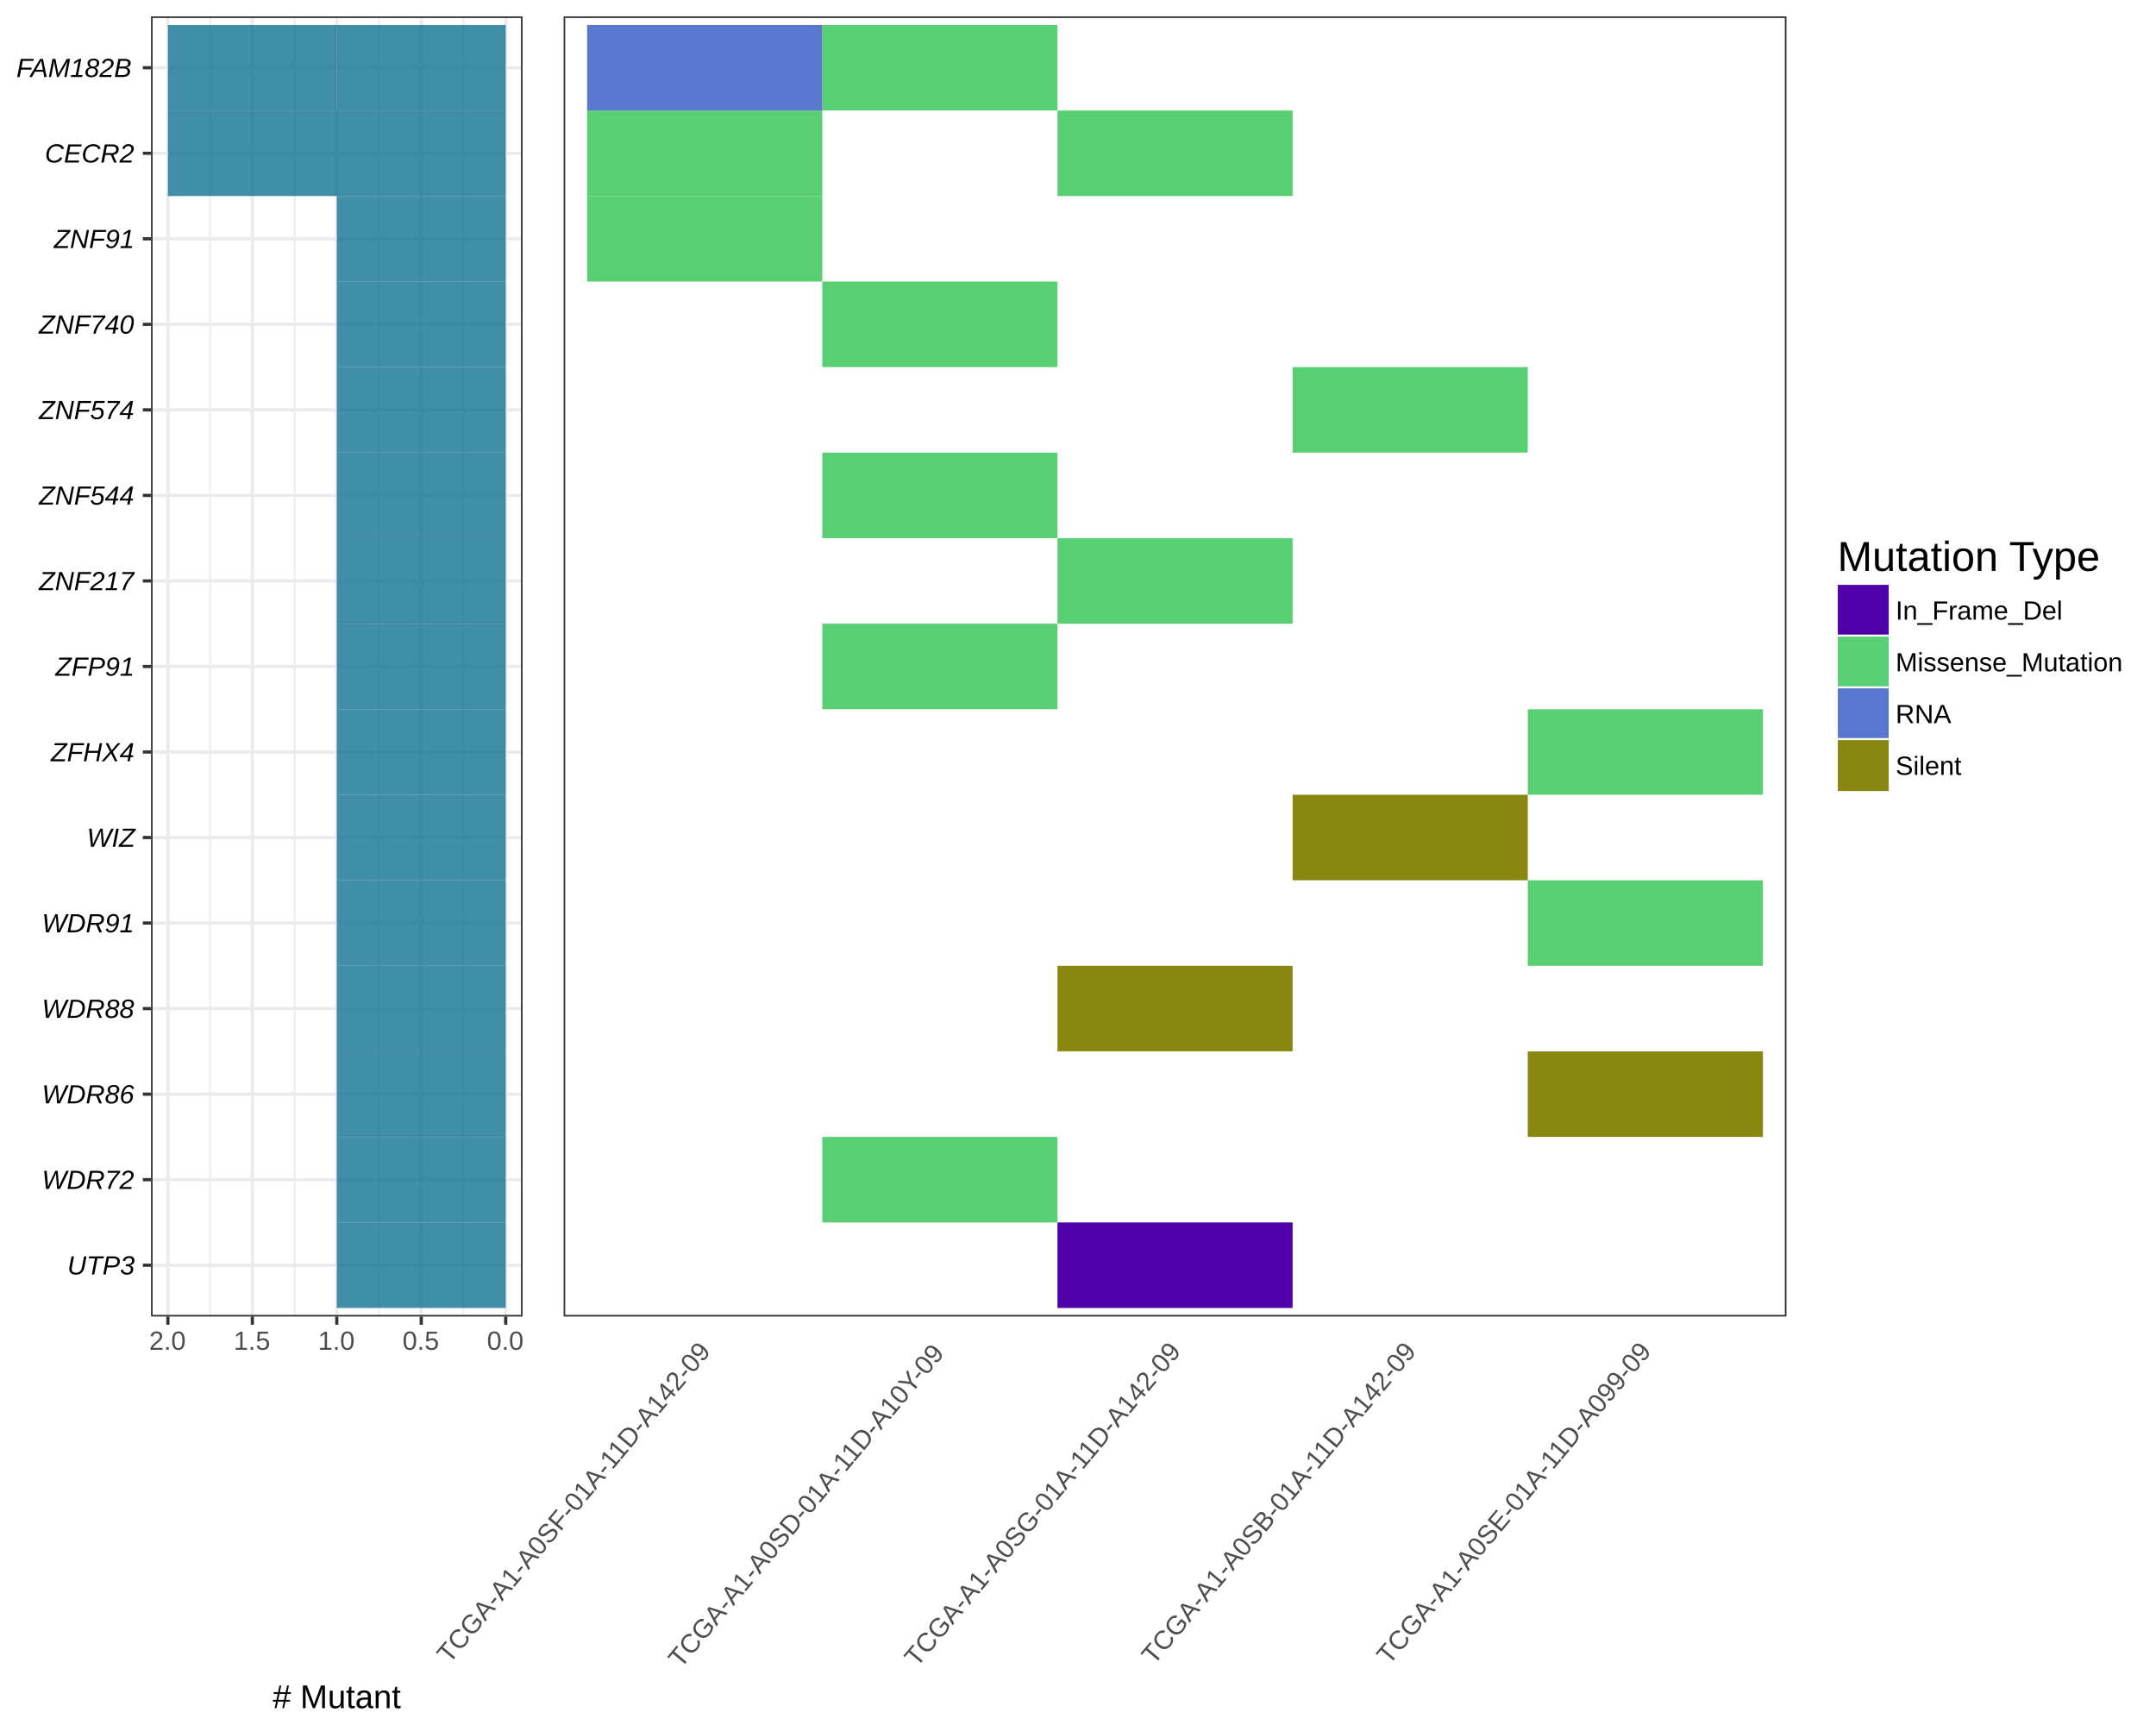
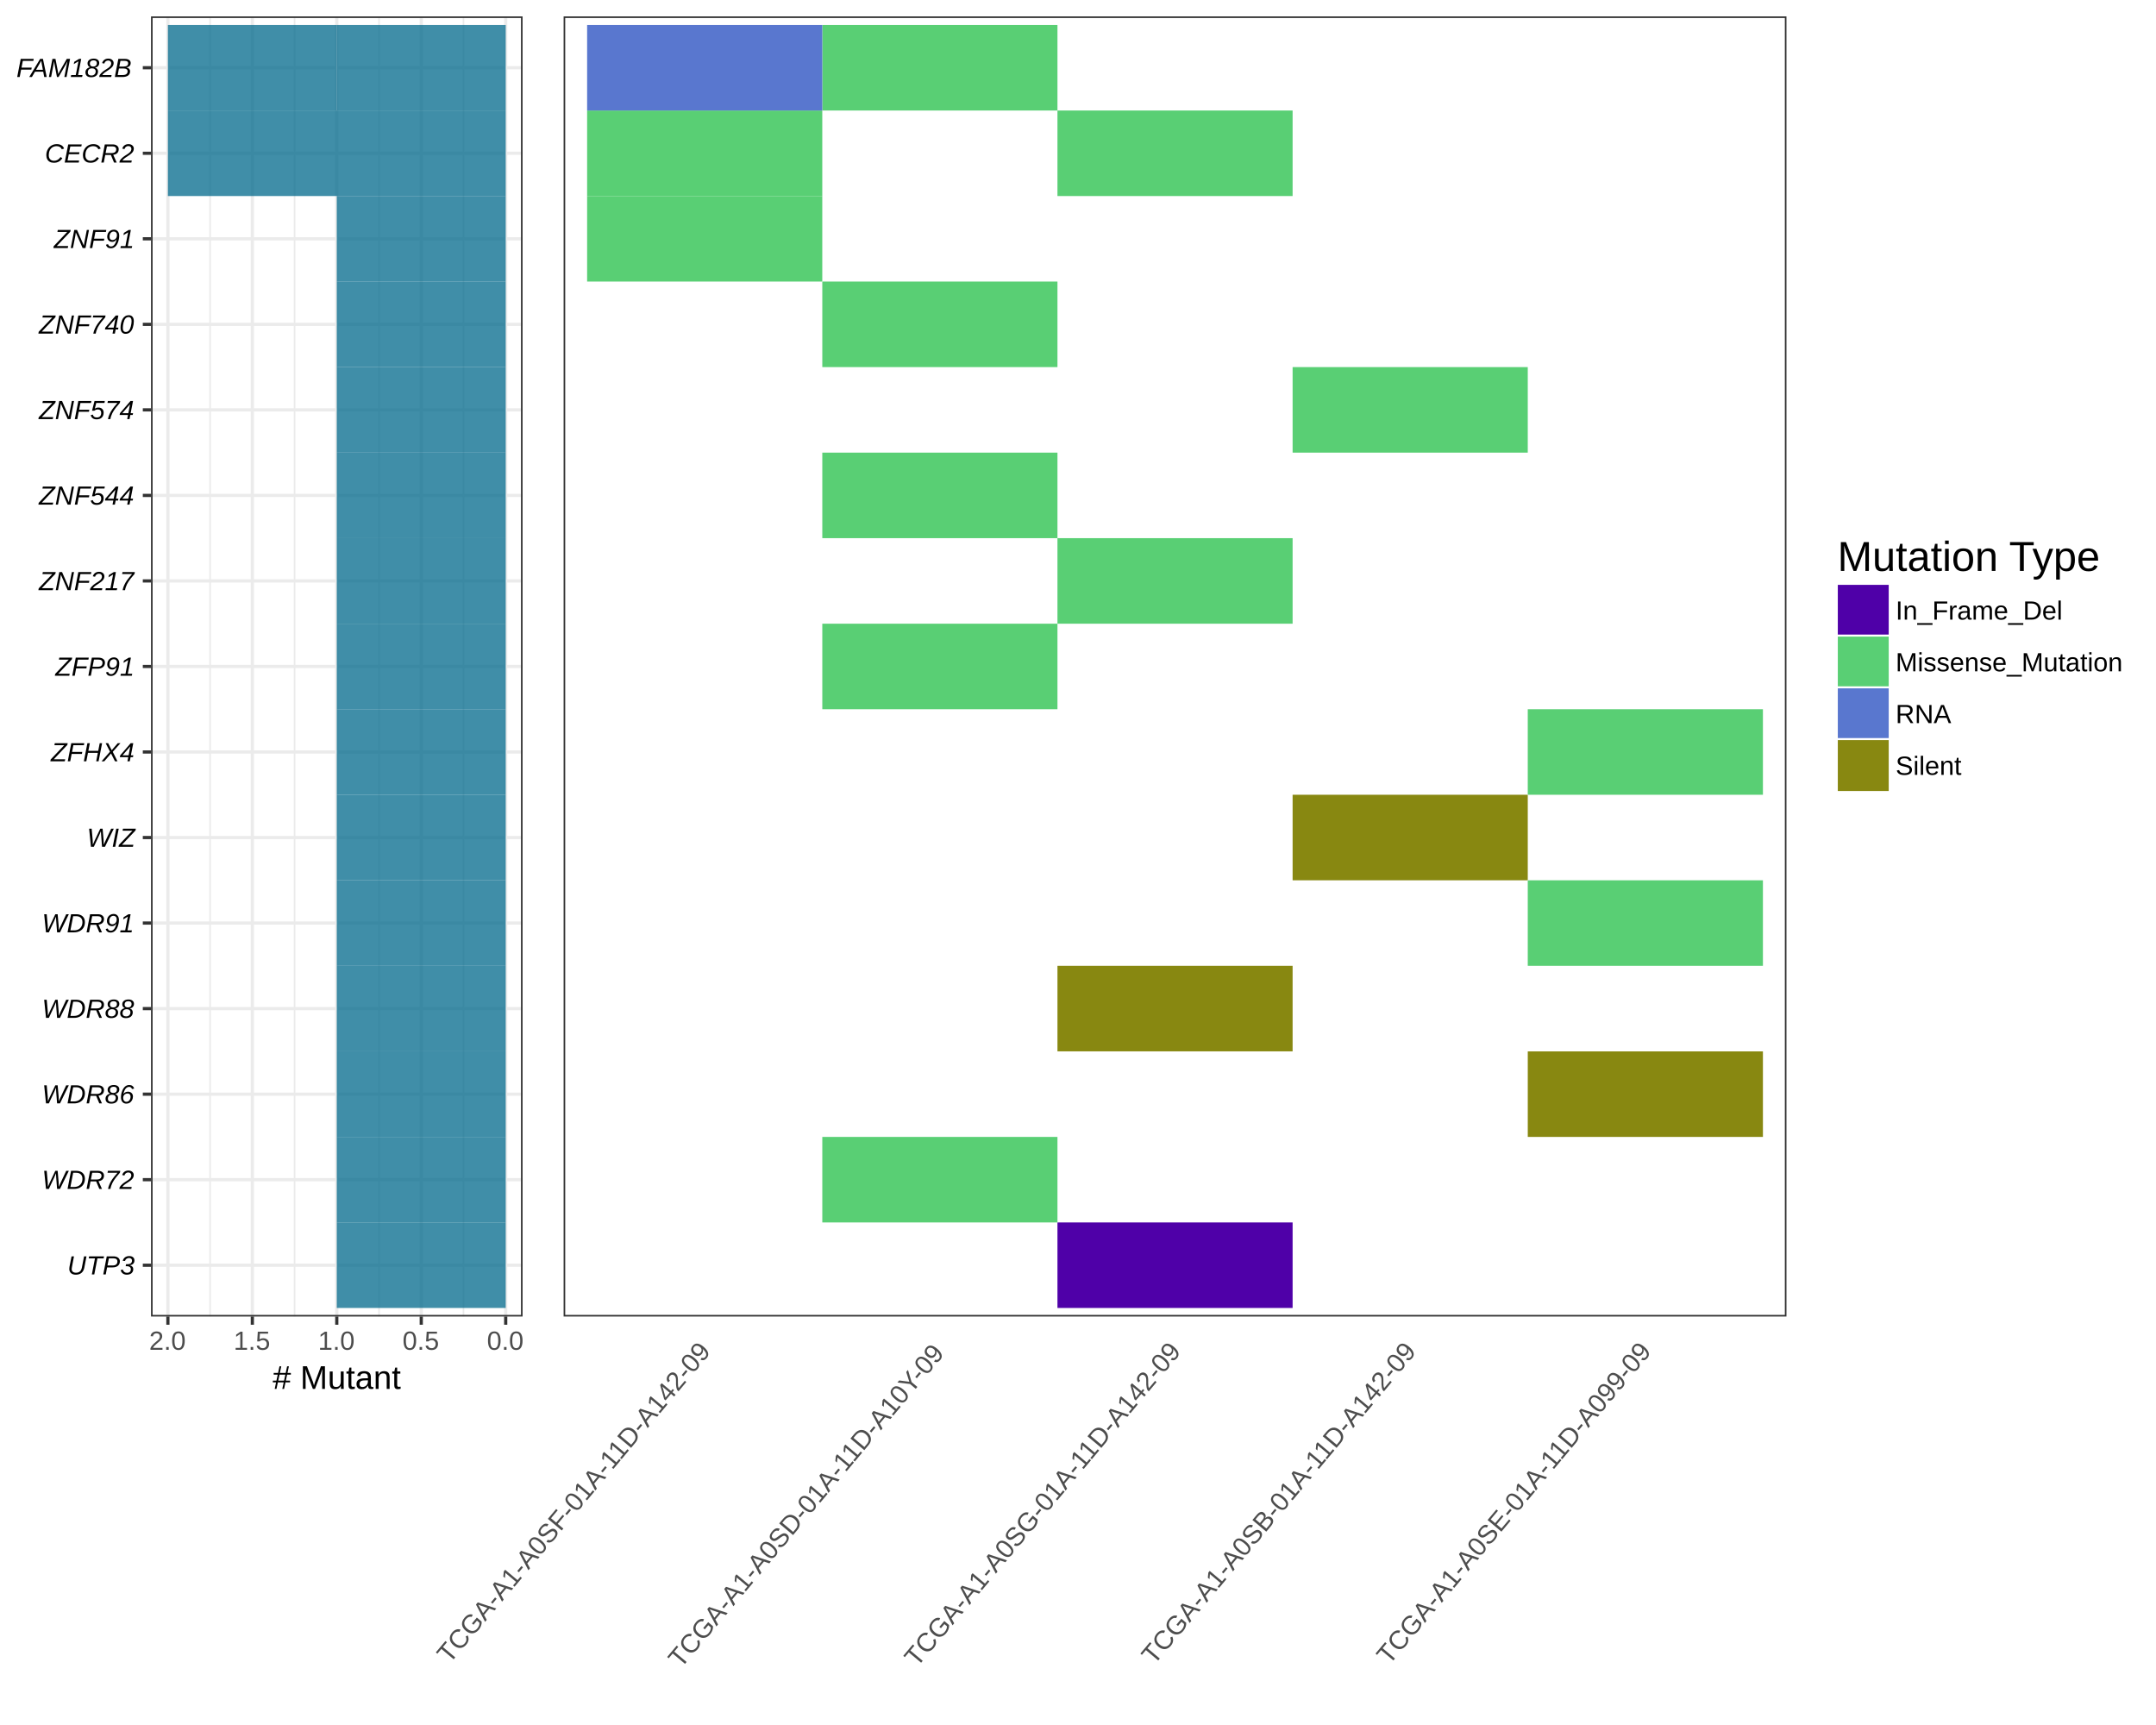
<svg xmlns="http://www.w3.org/2000/svg" viewBox="0 0 720.00 576.00">
  <defs>
    <style type="text/css">
    line, polyline, path, rect, circle {
      fill: none;
      stroke: #000000;
      stroke-linecap: round;
      stroke-linejoin: round;
      stroke-miterlimit: 10.00;
    }
  </style>
  </defs>
  <rect width="100%" height="100%" style="stroke: none; fill: #FFFFFF;" />
  <defs>
    <clipPath id="cpMHwxODB8NTc2fDA=">
      <rect x="0.00" y="0.00" width="180.00" height="576.00" />
    </clipPath>
  </defs>
  <rect x="0.00" y="0.00" width="180.00" height="576.00" style="stroke-width: 1.07; stroke: #FFFFFF; fill: #FFFFFF;" clip-path="url(#cpMHwxODB8NTc2fDA=)" />
  <defs>
    <clipPath id="cpMHw3MjB8NTc2fDA=">
      <rect x="0.00" y="0.00" width="720.00" height="576.00" />
    </clipPath>
  </defs>
  <defs>
    <clipPath id="cpNTAuNDI3NnwxNzQuNTIxfDQzOS42MDR8NS40Nzk0NQ==">
      <rect x="50.43" y="5.48" width="124.09" height="434.12" />
    </clipPath>
  </defs>
  <rect x="50.43" y="5.48" width="124.09" height="434.12" style="stroke-width: 1.07; stroke: none; fill: #FFFFFF;" clip-path="url(#cpNTAuNDI3NnwxNzQuNTIxfDQzOS42MDR8NS40Nzk0NQ==)" />
  <polyline points="154.78,439.60 154.78,5.48 " style="stroke-width: 0.53; stroke: #EBEBEB; stroke-linecap: butt;" clip-path="url(#cpNTAuNDI3NnwxNzQuNTIxfDQzOS42MDR8NS40Nzk0NQ==)" />
  <polyline points="126.58,439.60 126.58,5.48 " style="stroke-width: 0.53; stroke: #EBEBEB; stroke-linecap: butt;" clip-path="url(#cpNTAuNDI3NnwxNzQuNTIxfDQzOS42MDR8NS40Nzk0NQ==)" />
  <polyline points="98.37,439.60 98.37,5.48 " style="stroke-width: 0.53; stroke: #EBEBEB; stroke-linecap: butt;" clip-path="url(#cpNTAuNDI3NnwxNzQuNTIxfDQzOS42MDR8NS40Nzk0NQ==)" />
  <polyline points="70.17,439.60 70.17,5.48 " style="stroke-width: 0.53; stroke: #EBEBEB; stroke-linecap: butt;" clip-path="url(#cpNTAuNDI3NnwxNzQuNTIxfDQzOS42MDR8NS40Nzk0NQ==)" />
  <polyline points="50.43,422.47 174.52,422.47 " style="stroke-width: 1.07; stroke: #EBEBEB; stroke-linecap: butt;" clip-path="url(#cpNTAuNDI3NnwxNzQuNTIxfDQzOS42MDR8NS40Nzk0NQ==)" />
  <polyline points="50.43,393.91 174.52,393.91 " style="stroke-width: 1.07; stroke: #EBEBEB; stroke-linecap: butt;" clip-path="url(#cpNTAuNDI3NnwxNzQuNTIxfDQzOS42MDR8NS40Nzk0NQ==)" />
  <polyline points="50.43,365.35 174.52,365.35 " style="stroke-width: 1.07; stroke: #EBEBEB; stroke-linecap: butt;" clip-path="url(#cpNTAuNDI3NnwxNzQuNTIxfDQzOS42MDR8NS40Nzk0NQ==)" />
  <polyline points="50.43,336.79 174.52,336.79 " style="stroke-width: 1.07; stroke: #EBEBEB; stroke-linecap: butt;" clip-path="url(#cpNTAuNDI3NnwxNzQuNTIxfDQzOS42MDR8NS40Nzk0NQ==)" />
  <polyline points="50.43,308.22 174.52,308.22 " style="stroke-width: 1.07; stroke: #EBEBEB; stroke-linecap: butt;" clip-path="url(#cpNTAuNDI3NnwxNzQuNTIxfDQzOS42MDR8NS40Nzk0NQ==)" />
  <polyline points="50.43,279.66 174.52,279.66 " style="stroke-width: 1.07; stroke: #EBEBEB; stroke-linecap: butt;" clip-path="url(#cpNTAuNDI3NnwxNzQuNTIxfDQzOS42MDR8NS40Nzk0NQ==)" />
  <polyline points="50.43,251.10 174.52,251.10 " style="stroke-width: 1.07; stroke: #EBEBEB; stroke-linecap: butt;" clip-path="url(#cpNTAuNDI3NnwxNzQuNTIxfDQzOS42MDR8NS40Nzk0NQ==)" />
  <polyline points="50.43,222.54 174.52,222.54 " style="stroke-width: 1.07; stroke: #EBEBEB; stroke-linecap: butt;" clip-path="url(#cpNTAuNDI3NnwxNzQuNTIxfDQzOS42MDR8NS40Nzk0NQ==)" />
  <polyline points="50.43,193.98 174.52,193.98 " style="stroke-width: 1.07; stroke: #EBEBEB; stroke-linecap: butt;" clip-path="url(#cpNTAuNDI3NnwxNzQuNTIxfDQzOS42MDR8NS40Nzk0NQ==)" />
  <polyline points="50.43,165.42 174.52,165.42 " style="stroke-width: 1.07; stroke: #EBEBEB; stroke-linecap: butt;" clip-path="url(#cpNTAuNDI3NnwxNzQuNTIxfDQzOS42MDR8NS40Nzk0NQ==)" />
  <polyline points="50.43,136.86 174.52,136.86 " style="stroke-width: 1.07; stroke: #EBEBEB; stroke-linecap: butt;" clip-path="url(#cpNTAuNDI3NnwxNzQuNTIxfDQzOS42MDR8NS40Nzk0NQ==)" />
  <polyline points="50.43,108.30 174.52,108.30 " style="stroke-width: 1.07; stroke: #EBEBEB; stroke-linecap: butt;" clip-path="url(#cpNTAuNDI3NnwxNzQuNTIxfDQzOS42MDR8NS40Nzk0NQ==)" />
  <polyline points="50.43,79.74 174.52,79.74 " style="stroke-width: 1.07; stroke: #EBEBEB; stroke-linecap: butt;" clip-path="url(#cpNTAuNDI3NnwxNzQuNTIxfDQzOS42MDR8NS40Nzk0NQ==)" />
  <polyline points="50.43,51.18 174.52,51.18 " style="stroke-width: 1.07; stroke: #EBEBEB; stroke-linecap: butt;" clip-path="url(#cpNTAuNDI3NnwxNzQuNTIxfDQzOS42MDR8NS40Nzk0NQ==)" />
  <polyline points="50.43,22.62 174.52,22.62 " style="stroke-width: 1.07; stroke: #EBEBEB; stroke-linecap: butt;" clip-path="url(#cpNTAuNDI3NnwxNzQuNTIxfDQzOS42MDR8NS40Nzk0NQ==)" />
  <polyline points="168.88,439.60 168.88,5.48 " style="stroke-width: 1.07; stroke: #EBEBEB; stroke-linecap: butt;" clip-path="url(#cpNTAuNDI3NnwxNzQuNTIxfDQzOS42MDR8NS40Nzk0NQ==)" />
  <polyline points="140.68,439.60 140.68,5.48 " style="stroke-width: 1.07; stroke: #EBEBEB; stroke-linecap: butt;" clip-path="url(#cpNTAuNDI3NnwxNzQuNTIxfDQzOS42MDR8NS40Nzk0NQ==)" />
  <polyline points="112.47,439.60 112.47,5.48 " style="stroke-width: 1.07; stroke: #EBEBEB; stroke-linecap: butt;" clip-path="url(#cpNTAuNDI3NnwxNzQuNTIxfDQzOS42MDR8NS40Nzk0NQ==)" />
  <polyline points="84.27,439.60 84.27,5.48 " style="stroke-width: 1.07; stroke: #EBEBEB; stroke-linecap: butt;" clip-path="url(#cpNTAuNDI3NnwxNzQuNTIxfDQzOS42MDR8NS40Nzk0NQ==)" />
  <polyline points="56.07,439.60 56.07,5.48 " style="stroke-width: 1.07; stroke: #EBEBEB; stroke-linecap: butt;" clip-path="url(#cpNTAuNDI3NnwxNzQuNTIxfDQzOS42MDR8NS40Nzk0NQ==)" />
  <rect x="112.47" y="408.19" width="56.41" height="28.56" style="stroke-width: 1.07; stroke: none; stroke-linecap: butt; fill: #00688B; fill-opacity: 0.75;" clip-path="url(#cpNTAuNDI3NnwxNzQuNTIxfDQzOS42MDR8NS40Nzk0NQ==)" />
  <rect x="112.47" y="379.63" width="56.41" height="28.56" style="stroke-width: 1.07; stroke: none; stroke-linecap: butt; fill: #00688B; fill-opacity: 0.75;" clip-path="url(#cpNTAuNDI3NnwxNzQuNTIxfDQzOS42MDR8NS40Nzk0NQ==)" />
  <rect x="112.47" y="351.07" width="56.41" height="28.56" style="stroke-width: 1.07; stroke: none; stroke-linecap: butt; fill: #00688B; fill-opacity: 0.75;" clip-path="url(#cpNTAuNDI3NnwxNzQuNTIxfDQzOS42MDR8NS40Nzk0NQ==)" />
  <rect x="112.47" y="322.50" width="56.41" height="28.56" style="stroke-width: 1.07; stroke: none; stroke-linecap: butt; fill: #00688B; fill-opacity: 0.75;" clip-path="url(#cpNTAuNDI3NnwxNzQuNTIxfDQzOS42MDR8NS40Nzk0NQ==)" />
  <rect x="112.47" y="293.94" width="56.41" height="28.56" style="stroke-width: 1.07; stroke: none; stroke-linecap: butt; fill: #00688B; fill-opacity: 0.75;" clip-path="url(#cpNTAuNDI3NnwxNzQuNTIxfDQzOS42MDR8NS40Nzk0NQ==)" />
  <rect x="112.47" y="265.38" width="56.41" height="28.56" style="stroke-width: 1.07; stroke: none; stroke-linecap: butt; fill: #00688B; fill-opacity: 0.75;" clip-path="url(#cpNTAuNDI3NnwxNzQuNTIxfDQzOS42MDR8NS40Nzk0NQ==)" />
  <rect x="112.47" y="236.82" width="56.41" height="28.56" style="stroke-width: 1.07; stroke: none; stroke-linecap: butt; fill: #00688B; fill-opacity: 0.75;" clip-path="url(#cpNTAuNDI3NnwxNzQuNTIxfDQzOS42MDR8NS40Nzk0NQ==)" />
  <rect x="112.47" y="208.26" width="56.41" height="28.56" style="stroke-width: 1.07; stroke: none; stroke-linecap: butt; fill: #00688B; fill-opacity: 0.75;" clip-path="url(#cpNTAuNDI3NnwxNzQuNTIxfDQzOS42MDR8NS40Nzk0NQ==)" />
  <rect x="112.47" y="179.70" width="56.41" height="28.56" style="stroke-width: 1.07; stroke: none; stroke-linecap: butt; fill: #00688B; fill-opacity: 0.75;" clip-path="url(#cpNTAuNDI3NnwxNzQuNTIxfDQzOS42MDR8NS40Nzk0NQ==)" />
  <rect x="112.47" y="151.14" width="56.41" height="28.56" style="stroke-width: 1.07; stroke: none; stroke-linecap: butt; fill: #00688B; fill-opacity: 0.75;" clip-path="url(#cpNTAuNDI3NnwxNzQuNTIxfDQzOS42MDR8NS40Nzk0NQ==)" />
  <rect x="112.47" y="122.58" width="56.41" height="28.56" style="stroke-width: 1.07; stroke: none; stroke-linecap: butt; fill: #00688B; fill-opacity: 0.75;" clip-path="url(#cpNTAuNDI3NnwxNzQuNTIxfDQzOS42MDR8NS40Nzk0NQ==)" />
  <rect x="112.47" y="94.02" width="56.41" height="28.56" style="stroke-width: 1.07; stroke: none; stroke-linecap: butt; fill: #00688B; fill-opacity: 0.75;" clip-path="url(#cpNTAuNDI3NnwxNzQuNTIxfDQzOS42MDR8NS40Nzk0NQ==)" />
  <rect x="112.47" y="65.46" width="56.41" height="28.56" style="stroke-width: 1.07; stroke: none; stroke-linecap: butt; fill: #00688B; fill-opacity: 0.75;" clip-path="url(#cpNTAuNDI3NnwxNzQuNTIxfDQzOS42MDR8NS40Nzk0NQ==)" />
  <rect x="56.07" y="36.90" width="112.81" height="28.56" style="stroke-width: 1.07; stroke: none; stroke-linecap: butt; fill: #00688B; fill-opacity: 0.75;" clip-path="url(#cpNTAuNDI3NnwxNzQuNTIxfDQzOS42MDR8NS40Nzk0NQ==)" />
  <rect x="112.47" y="8.34" width="56.41" height="28.56" style="stroke-width: 1.07; stroke: none; stroke-linecap: butt; fill: #00688B; fill-opacity: 0.75;" clip-path="url(#cpNTAuNDI3NnwxNzQuNTIxfDQzOS42MDR8NS40Nzk0NQ==)" />
  <rect x="56.07" y="8.34" width="56.41" height="28.56" style="stroke-width: 1.07; stroke: none; stroke-linecap: butt; fill: #00688B; fill-opacity: 0.75;" clip-path="url(#cpNTAuNDI3NnwxNzQuNTIxfDQzOS42MDR8NS40Nzk0NQ==)" />
  <rect x="50.43" y="5.48" width="124.09" height="434.12" style="stroke-width: 1.07; stroke: #333333;" clip-path="url(#cpNTAuNDI3NnwxNzQuNTIxfDQzOS42MDR8NS40Nzk0NQ==)" />
  <defs>
    <clipPath id="cpMHw3MjB8NTc2fDA=">
      <rect x="0.00" y="0.00" width="720.00" height="576.00" />
    </clipPath>
  </defs>
  <g clip-path="url(#cpMHw3MjB8NTc2fDA=)">
    <text x="22.49" y="425.56" style="font-size: 8.80px; font-style: italic; font-family: Liberation Sans;" textLength="23.01px" lengthAdjust="spacingAndGlyphs">UTP3</text>
  </g>
  <g clip-path="url(#cpMHw3MjB8NTc2fDA=)">
    <text x="13.99" y="397.00" style="font-size: 8.80px; font-style: italic; font-family: Liberation Sans;" textLength="31.50px" lengthAdjust="spacingAndGlyphs">WDR72</text>
  </g>
  <g clip-path="url(#cpMHw3MjB8NTc2fDA=)">
    <text x="13.99" y="368.44" style="font-size: 8.80px; font-style: italic; font-family: Liberation Sans;" textLength="31.50px" lengthAdjust="spacingAndGlyphs">WDR86</text>
  </g>
  <g clip-path="url(#cpMHw3MjB8NTc2fDA=)">
    <text x="13.99" y="339.88" style="font-size: 8.80px; font-style: italic; font-family: Liberation Sans;" textLength="31.50px" lengthAdjust="spacingAndGlyphs">WDR88</text>
  </g>
  <g clip-path="url(#cpMHw3MjB8NTc2fDA=)">
    <text x="13.99" y="311.32" style="font-size: 8.80px; font-style: italic; font-family: Liberation Sans;" textLength="31.50px" lengthAdjust="spacingAndGlyphs">WDR91</text>
  </g>
  <g clip-path="url(#cpMHw3MjB8NTc2fDA=)">
    <text x="29.00" y="282.76" style="font-size: 8.80px; font-style: italic; font-family: Liberation Sans;" textLength="16.49px" lengthAdjust="spacingAndGlyphs">WIZ</text>
  </g>
  <g clip-path="url(#cpMHw3MjB8NTc2fDA=)">
    <text x="16.99" y="254.20" style="font-size: 8.80px; font-style: italic; font-family: Liberation Sans;" textLength="28.50px" lengthAdjust="spacingAndGlyphs">ZFHX4</text>
  </g>
  <g clip-path="url(#cpMHw3MjB8NTc2fDA=)">
    <text x="18.49" y="225.64" style="font-size: 8.80px; font-style: italic; font-family: Liberation Sans;" textLength="27.01px" lengthAdjust="spacingAndGlyphs">ZFP91</text>
  </g>
  <g clip-path="url(#cpMHw3MjB8NTc2fDA=)">
    <text x="12.99" y="197.07" style="font-size: 8.80px; font-style: italic; font-family: Liberation Sans;" textLength="32.51px" lengthAdjust="spacingAndGlyphs">ZNF217</text>
  </g>
  <g clip-path="url(#cpMHw3MjB8NTc2fDA=)">
    <text x="12.99" y="168.51" style="font-size: 8.80px; font-style: italic; font-family: Liberation Sans;" textLength="32.51px" lengthAdjust="spacingAndGlyphs">ZNF544</text>
  </g>
  <g clip-path="url(#cpMHw3MjB8NTc2fDA=)">
    <text x="12.99" y="139.95" style="font-size: 8.80px; font-style: italic; font-family: Liberation Sans;" textLength="32.51px" lengthAdjust="spacingAndGlyphs">ZNF574</text>
  </g>
  <g clip-path="url(#cpMHw3MjB8NTc2fDA=)">
    <text x="12.99" y="111.39" style="font-size: 8.80px; font-style: italic; font-family: Liberation Sans;" textLength="32.51px" lengthAdjust="spacingAndGlyphs">ZNF740</text>
  </g>
  <g clip-path="url(#cpMHw3MjB8NTc2fDA=)">
    <text x="17.99" y="82.83" style="font-size: 8.80px; font-style: italic; font-family: Liberation Sans;" textLength="27.51px" lengthAdjust="spacingAndGlyphs">ZNF91</text>
  </g>
  <g clip-path="url(#cpMHw3MjB8NTc2fDA=)">
    <text x="14.99" y="54.27" style="font-size: 8.80px; font-style: italic; font-family: Liberation Sans;" textLength="30.51px" lengthAdjust="spacingAndGlyphs">CECR2</text>
  </g>
  <g clip-path="url(#cpMHw3MjB8NTc2fDA=)">
    <text x="5.48" y="25.71" style="font-size: 8.80px; font-style: italic; font-family: Liberation Sans;" textLength="40.02px" lengthAdjust="spacingAndGlyphs">FAM182B</text>
  </g>
  <polyline points="47.69,422.47 50.43,422.47 " style="stroke-width: 1.07; stroke: #333333; stroke-linecap: butt;" clip-path="url(#cpMHw3MjB8NTc2fDA=)" />
  <polyline points="47.69,393.91 50.43,393.91 " style="stroke-width: 1.07; stroke: #333333; stroke-linecap: butt;" clip-path="url(#cpMHw3MjB8NTc2fDA=)" />
  <polyline points="47.69,365.35 50.43,365.35 " style="stroke-width: 1.07; stroke: #333333; stroke-linecap: butt;" clip-path="url(#cpMHw3MjB8NTc2fDA=)" />
  <polyline points="47.69,336.79 50.43,336.79 " style="stroke-width: 1.07; stroke: #333333; stroke-linecap: butt;" clip-path="url(#cpMHw3MjB8NTc2fDA=)" />
  <polyline points="47.69,308.22 50.43,308.22 " style="stroke-width: 1.07; stroke: #333333; stroke-linecap: butt;" clip-path="url(#cpMHw3MjB8NTc2fDA=)" />
  <polyline points="47.69,279.66 50.43,279.66 " style="stroke-width: 1.07; stroke: #333333; stroke-linecap: butt;" clip-path="url(#cpMHw3MjB8NTc2fDA=)" />
  <polyline points="47.69,251.10 50.43,251.10 " style="stroke-width: 1.07; stroke: #333333; stroke-linecap: butt;" clip-path="url(#cpMHw3MjB8NTc2fDA=)" />
  <polyline points="47.69,222.54 50.43,222.54 " style="stroke-width: 1.07; stroke: #333333; stroke-linecap: butt;" clip-path="url(#cpMHw3MjB8NTc2fDA=)" />
  <polyline points="47.69,193.98 50.43,193.98 " style="stroke-width: 1.07; stroke: #333333; stroke-linecap: butt;" clip-path="url(#cpMHw3MjB8NTc2fDA=)" />
  <polyline points="47.69,165.42 50.43,165.42 " style="stroke-width: 1.07; stroke: #333333; stroke-linecap: butt;" clip-path="url(#cpMHw3MjB8NTc2fDA=)" />
  <polyline points="47.69,136.86 50.43,136.86 " style="stroke-width: 1.07; stroke: #333333; stroke-linecap: butt;" clip-path="url(#cpMHw3MjB8NTc2fDA=)" />
  <polyline points="47.69,108.30 50.43,108.30 " style="stroke-width: 1.07; stroke: #333333; stroke-linecap: butt;" clip-path="url(#cpMHw3MjB8NTc2fDA=)" />
  <polyline points="47.69,79.74 50.43,79.74 " style="stroke-width: 1.07; stroke: #333333; stroke-linecap: butt;" clip-path="url(#cpMHw3MjB8NTc2fDA=)" />
  <polyline points="47.69,51.18 50.43,51.18 " style="stroke-width: 1.07; stroke: #333333; stroke-linecap: butt;" clip-path="url(#cpMHw3MjB8NTc2fDA=)" />
  <polyline points="47.69,22.62 50.43,22.62 " style="stroke-width: 1.07; stroke: #333333; stroke-linecap: butt;" clip-path="url(#cpMHw3MjB8NTc2fDA=)" />
  <polyline points="168.88,442.34 168.88,439.60 " style="stroke-width: 1.07; stroke: #333333; stroke-linecap: butt;" clip-path="url(#cpMHw3MjB8NTc2fDA=)" />
  <polyline points="140.68,442.34 140.68,439.60 " style="stroke-width: 1.07; stroke: #333333; stroke-linecap: butt;" clip-path="url(#cpMHw3MjB8NTc2fDA=)" />
  <polyline points="112.47,442.34 112.47,439.60 " style="stroke-width: 1.07; stroke: #333333; stroke-linecap: butt;" clip-path="url(#cpMHw3MjB8NTc2fDA=)" />
  <polyline points="84.27,442.34 84.27,439.60 " style="stroke-width: 1.07; stroke: #333333; stroke-linecap: butt;" clip-path="url(#cpMHw3MjB8NTc2fDA=)" />
  <polyline points="56.07,442.34 56.07,439.60 " style="stroke-width: 1.07; stroke: #333333; stroke-linecap: butt;" clip-path="url(#cpMHw3MjB8NTc2fDA=)" />
  <g clip-path="url(#cpMHw3MjB8NTc2fDA=)">
    <text x="162.62" y="450.72" style="font-size: 8.80px; fill: #4D4D4D; font-family: Liberation Sans;" textLength="12.51px" lengthAdjust="spacingAndGlyphs">0.0</text>
  </g>
  <g clip-path="url(#cpMHw3MjB8NTc2fDA=)">
    <text x="134.42" y="450.72" style="font-size: 8.80px; fill: #4D4D4D; font-family: Liberation Sans;" textLength="12.51px" lengthAdjust="spacingAndGlyphs">0.5</text>
  </g>
  <g clip-path="url(#cpMHw3MjB8NTc2fDA=)">
    <text x="106.22" y="450.72" style="font-size: 8.80px; fill: #4D4D4D; font-family: Liberation Sans;" textLength="12.51px" lengthAdjust="spacingAndGlyphs">1.0</text>
  </g>
  <g clip-path="url(#cpMHw3MjB8NTc2fDA=)">
    <text x="78.02" y="450.72" style="font-size: 8.80px; fill: #4D4D4D; font-family: Liberation Sans;" textLength="12.51px" lengthAdjust="spacingAndGlyphs">1.5</text>
  </g>
  <g clip-path="url(#cpMHw3MjB8NTc2fDA=)">
    <text x="49.81" y="450.72" style="font-size: 8.80px; fill: #4D4D4D; font-family: Liberation Sans;" textLength="12.51px" lengthAdjust="spacingAndGlyphs">2.0</text>
  </g>
  <g clip-path="url(#cpMHw3MjB8NTc2fDA=)">
-     <text x="91.07" y="570.37" style="font-size: 11.00px; font-family: Liberation Sans;" textLength="42.80px" lengthAdjust="spacingAndGlyphs"># Mutant</text>
+     <text x="91.07" y="463.77" style="font-size: 11.00px; font-family: Liberation Sans;" textLength="42.80px" lengthAdjust="spacingAndGlyphs"># Mutant</text>
  </g>
  <defs>
    <clipPath id="cpMTgwfDcyMHw1NzZ8MA==">
      <rect x="180.00" y="0.00" width="540.00" height="576.00" />
    </clipPath>
  </defs>
  <rect x="180.00" y="0.00" width="540.00" height="576.00" style="stroke-width: 1.07; stroke: #FFFFFF; fill: #FFFFFF;" clip-path="url(#cpMTgwfDcyMHw1NzZ8MA==)" />
  <defs>
    <clipPath id="cpMHw3MjB8NTc2fDA=">
      <rect x="0.00" y="0.00" width="720.00" height="576.00" />
    </clipPath>
  </defs>
  <defs>
    <clipPath id="cpMTg4LjIxOXw1OTYuNTg5fDQzOS42MDR8NS40Nzk0NQ==">
      <rect x="188.22" y="5.48" width="408.37" height="434.12" />
    </clipPath>
  </defs>
  <rect x="188.22" y="5.48" width="408.37" height="434.12" style="stroke-width: 1.07; stroke: #FFFFFF; fill: #FFFFFF;" clip-path="url(#cpMTg4LjIxOXw1OTYuNTg5fDQzOS42MDR8NS40Nzk0NQ==)" />
  <rect x="431.67" y="265.38" width="78.53" height="28.56" style="stroke-width: 0.21; stroke: none; stroke-linecap: butt; fill: #888811;" clip-path="url(#cpMTg4LjIxOXw1OTYuNTg5fDQzOS42MDR8NS40Nzk0NQ==)" />
  <rect x="431.67" y="122.58" width="78.53" height="28.56" style="stroke-width: 0.21; stroke: none; stroke-linecap: butt; fill: #59CF74;" clip-path="url(#cpMTg4LjIxOXw1OTYuNTg5fDQzOS42MDR8NS40Nzk0NQ==)" />
  <rect x="274.61" y="8.34" width="78.53" height="28.56" style="stroke-width: 0.21; stroke: none; stroke-linecap: butt; fill: #59CF74;" clip-path="url(#cpMTg4LjIxOXw1OTYuNTg5fDQzOS42MDR8NS40Nzk0NQ==)" />
  <rect x="274.61" y="379.63" width="78.53" height="28.56" style="stroke-width: 0.21; stroke: none; stroke-linecap: butt; fill: #59CF74;" clip-path="url(#cpMTg4LjIxOXw1OTYuNTg5fDQzOS42MDR8NS40Nzk0NQ==)" />
  <rect x="274.61" y="208.26" width="78.53" height="28.56" style="stroke-width: 0.21; stroke: none; stroke-linecap: butt; fill: #59CF74;" clip-path="url(#cpMTg4LjIxOXw1OTYuNTg5fDQzOS42MDR8NS40Nzk0NQ==)" />
  <rect x="274.61" y="151.14" width="78.53" height="28.56" style="stroke-width: 0.21; stroke: none; stroke-linecap: butt; fill: #59CF74;" clip-path="url(#cpMTg4LjIxOXw1OTYuNTg5fDQzOS42MDR8NS40Nzk0NQ==)" />
  <rect x="274.61" y="94.02" width="78.53" height="28.56" style="stroke-width: 0.21; stroke: none; stroke-linecap: butt; fill: #59CF74;" clip-path="url(#cpMTg4LjIxOXw1OTYuNTg5fDQzOS42MDR8NS40Nzk0NQ==)" />
  <rect x="510.20" y="351.07" width="78.53" height="28.56" style="stroke-width: 0.21; stroke: none; stroke-linecap: butt; fill: #888811;" clip-path="url(#cpMTg4LjIxOXw1OTYuNTg5fDQzOS42MDR8NS40Nzk0NQ==)" />
  <rect x="510.20" y="293.94" width="78.53" height="28.56" style="stroke-width: 0.21; stroke: none; stroke-linecap: butt; fill: #59CF74;" clip-path="url(#cpMTg4LjIxOXw1OTYuNTg5fDQzOS42MDR8NS40Nzk0NQ==)" />
  <rect x="510.20" y="236.82" width="78.53" height="28.56" style="stroke-width: 0.21; stroke: none; stroke-linecap: butt; fill: #59CF74;" clip-path="url(#cpMTg4LjIxOXw1OTYuNTg5fDQzOS42MDR8NS40Nzk0NQ==)" />
  <rect x="196.07" y="36.90" width="78.53" height="28.56" style="stroke-width: 0.21; stroke: none; stroke-linecap: butt; fill: #59CF74;" clip-path="url(#cpMTg4LjIxOXw1OTYuNTg5fDQzOS42MDR8NS40Nzk0NQ==)" />
  <rect x="196.07" y="8.34" width="78.53" height="28.56" style="stroke-width: 0.21; stroke: none; stroke-linecap: butt; fill: #5977CF;" clip-path="url(#cpMTg4LjIxOXw1OTYuNTg5fDQzOS42MDR8NS40Nzk0NQ==)" />
  <rect x="196.07" y="65.46" width="78.53" height="28.56" style="stroke-width: 0.21; stroke: none; stroke-linecap: butt; fill: #59CF74;" clip-path="url(#cpMTg4LjIxOXw1OTYuNTg5fDQzOS42MDR8NS40Nzk0NQ==)" />
  <rect x="353.14" y="36.90" width="78.53" height="28.56" style="stroke-width: 0.21; stroke: none; stroke-linecap: butt; fill: #59CF74;" clip-path="url(#cpMTg4LjIxOXw1OTYuNTg5fDQzOS42MDR8NS40Nzk0NQ==)" />
  <rect x="353.14" y="408.19" width="78.53" height="28.56" style="stroke-width: 0.21; stroke: none; stroke-linecap: butt; fill: #4F00A8;" clip-path="url(#cpMTg4LjIxOXw1OTYuNTg5fDQzOS42MDR8NS40Nzk0NQ==)" />
  <rect x="353.14" y="322.50" width="78.53" height="28.56" style="stroke-width: 0.21; stroke: none; stroke-linecap: butt; fill: #888811;" clip-path="url(#cpMTg4LjIxOXw1OTYuNTg5fDQzOS42MDR8NS40Nzk0NQ==)" />
  <rect x="353.14" y="179.70" width="78.53" height="28.56" style="stroke-width: 0.21; stroke: none; stroke-linecap: butt; fill: #59CF74;" clip-path="url(#cpMTg4LjIxOXw1OTYuNTg5fDQzOS42MDR8NS40Nzk0NQ==)" />
  <rect x="188.22" y="5.48" width="408.37" height="434.12" style="stroke-width: 1.07; stroke: #333333;" clip-path="url(#cpMTg4LjIxOXw1OTYuNTg5fDQzOS42MDR8NS40Nzk0NQ==)" />
  <defs>
    <clipPath id="cpMHw3MjB8NTc2fDA=">
      <rect x="0.00" y="0.00" width="720.00" height="576.00" />
    </clipPath>
  </defs>
  <g clip-path="url(#cpMHw3MjB8NTc2fDA=)">
    <text transform="translate(150.05,555.80) rotate(-50)" style="font-size: 8.80px; fill: #4D4D4D; font-family: Liberation Sans;" textLength="140.05px" lengthAdjust="spacingAndGlyphs">TCGA-A1-A0SF-01A-11D-A142-09</text>
  </g>
  <g clip-path="url(#cpMHw3MjB8NTc2fDA=)">
    <text transform="translate(227.30,557.33) rotate(-50)" style="font-size: 8.80px; fill: #4D4D4D; font-family: Liberation Sans;" textLength="142.05px" lengthAdjust="spacingAndGlyphs">TCGA-A1-A0SD-01A-11D-A10Y-09</text>
  </g>
  <g clip-path="url(#cpMHw3MjB8NTc2fDA=)">
    <text transform="translate(306.15,556.95) rotate(-50)" style="font-size: 8.80px; fill: #4D4D4D; font-family: Liberation Sans;" textLength="141.56px" lengthAdjust="spacingAndGlyphs">TCGA-A1-A0SG-01A-11D-A142-09</text>
  </g>
  <g clip-path="url(#cpMHw3MjB8NTc2fDA=)">
    <text transform="translate(385.33,556.19) rotate(-50)" style="font-size: 8.80px; fill: #4D4D4D; font-family: Liberation Sans;" textLength="140.56px" lengthAdjust="spacingAndGlyphs">TCGA-A1-A0SB-01A-11D-A142-09</text>
  </g>
  <g clip-path="url(#cpMHw3MjB8NTc2fDA=)">
    <text transform="translate(463.86,556.19) rotate(-50)" style="font-size: 8.80px; fill: #4D4D4D; font-family: Liberation Sans;" textLength="140.56px" lengthAdjust="spacingAndGlyphs">TCGA-A1-A0SE-01A-11D-A099-09</text>
  </g>
  <rect x="607.93" y="175.14" width="106.59" height="94.80" style="stroke-width: 1.07; stroke: none; fill: #FFFFFF;" clip-path="url(#cpMHw3MjB8NTc2fDA=)" />
  <g clip-path="url(#cpMHw3MjB8NTc2fDA=)">
    <text x="613.60" y="190.63" style="font-size: 14.00px; font-family: Liberation Sans;" textLength="88.71px" lengthAdjust="spacingAndGlyphs">Mutation Type</text>
  </g>
  <rect x="613.60" y="195.15" width="17.28" height="17.28" style="stroke-width: 1.07; stroke: #FFFFFF; fill: #F2F2F2;" clip-path="url(#cpMHw3MjB8NTc2fDA=)" />
  <rect x="613.74" y="195.29" width="17.00" height="17.00" style="stroke-width: 0.21; stroke: none; stroke-linejoin: miter; fill: #4F00A8;" clip-path="url(#cpMHw3MjB8NTc2fDA=)" />
  <rect x="613.60" y="212.43" width="17.28" height="17.28" style="stroke-width: 1.07; stroke: #FFFFFF; fill: #F2F2F2;" clip-path="url(#cpMHw3MjB8NTc2fDA=)" />
  <rect x="613.74" y="212.57" width="17.00" height="17.00" style="stroke-width: 0.21; stroke: none; stroke-linejoin: miter; fill: #59CF74;" clip-path="url(#cpMHw3MjB8NTc2fDA=)" />
  <rect x="613.60" y="229.71" width="17.28" height="17.28" style="stroke-width: 1.07; stroke: #FFFFFF; fill: #F2F2F2;" clip-path="url(#cpMHw3MjB8NTc2fDA=)" />
  <rect x="613.74" y="229.85" width="17.00" height="17.00" style="stroke-width: 0.21; stroke: none; stroke-linejoin: miter; fill: #5977CF;" clip-path="url(#cpMHw3MjB8NTc2fDA=)" />
  <rect x="613.60" y="246.99" width="17.28" height="17.28" style="stroke-width: 1.07; stroke: #FFFFFF; fill: #F2F2F2;" clip-path="url(#cpMHw3MjB8NTc2fDA=)" />
  <rect x="613.74" y="247.13" width="17.00" height="17.00" style="stroke-width: 0.21; stroke: none; stroke-linejoin: miter; fill: #888811;" clip-path="url(#cpMHw3MjB8NTc2fDA=)" />
  <g clip-path="url(#cpMHw3MjB8NTc2fDA=)">
    <text x="633.04" y="206.89" style="font-size: 8.80px; font-family: Liberation Sans;" textLength="57.02px" lengthAdjust="spacingAndGlyphs">In_Frame_Del</text>
  </g>
  <g clip-path="url(#cpMHw3MjB8NTc2fDA=)">
    <text x="633.04" y="224.17" style="font-size: 8.80px; font-family: Liberation Sans;" textLength="77.54px" lengthAdjust="spacingAndGlyphs">Missense_Mutation</text>
  </g>
  <g clip-path="url(#cpMHw3MjB8NTc2fDA=)">
    <text x="633.04" y="241.45" style="font-size: 8.80px; font-family: Liberation Sans;" textLength="19.00px" lengthAdjust="spacingAndGlyphs">RNA</text>
  </g>
  <g clip-path="url(#cpMHw3MjB8NTc2fDA=)">
    <text x="633.04" y="258.73" style="font-size: 8.80px; font-family: Liberation Sans;" textLength="22.51px" lengthAdjust="spacingAndGlyphs">Silent</text>
  </g>
</svg>
